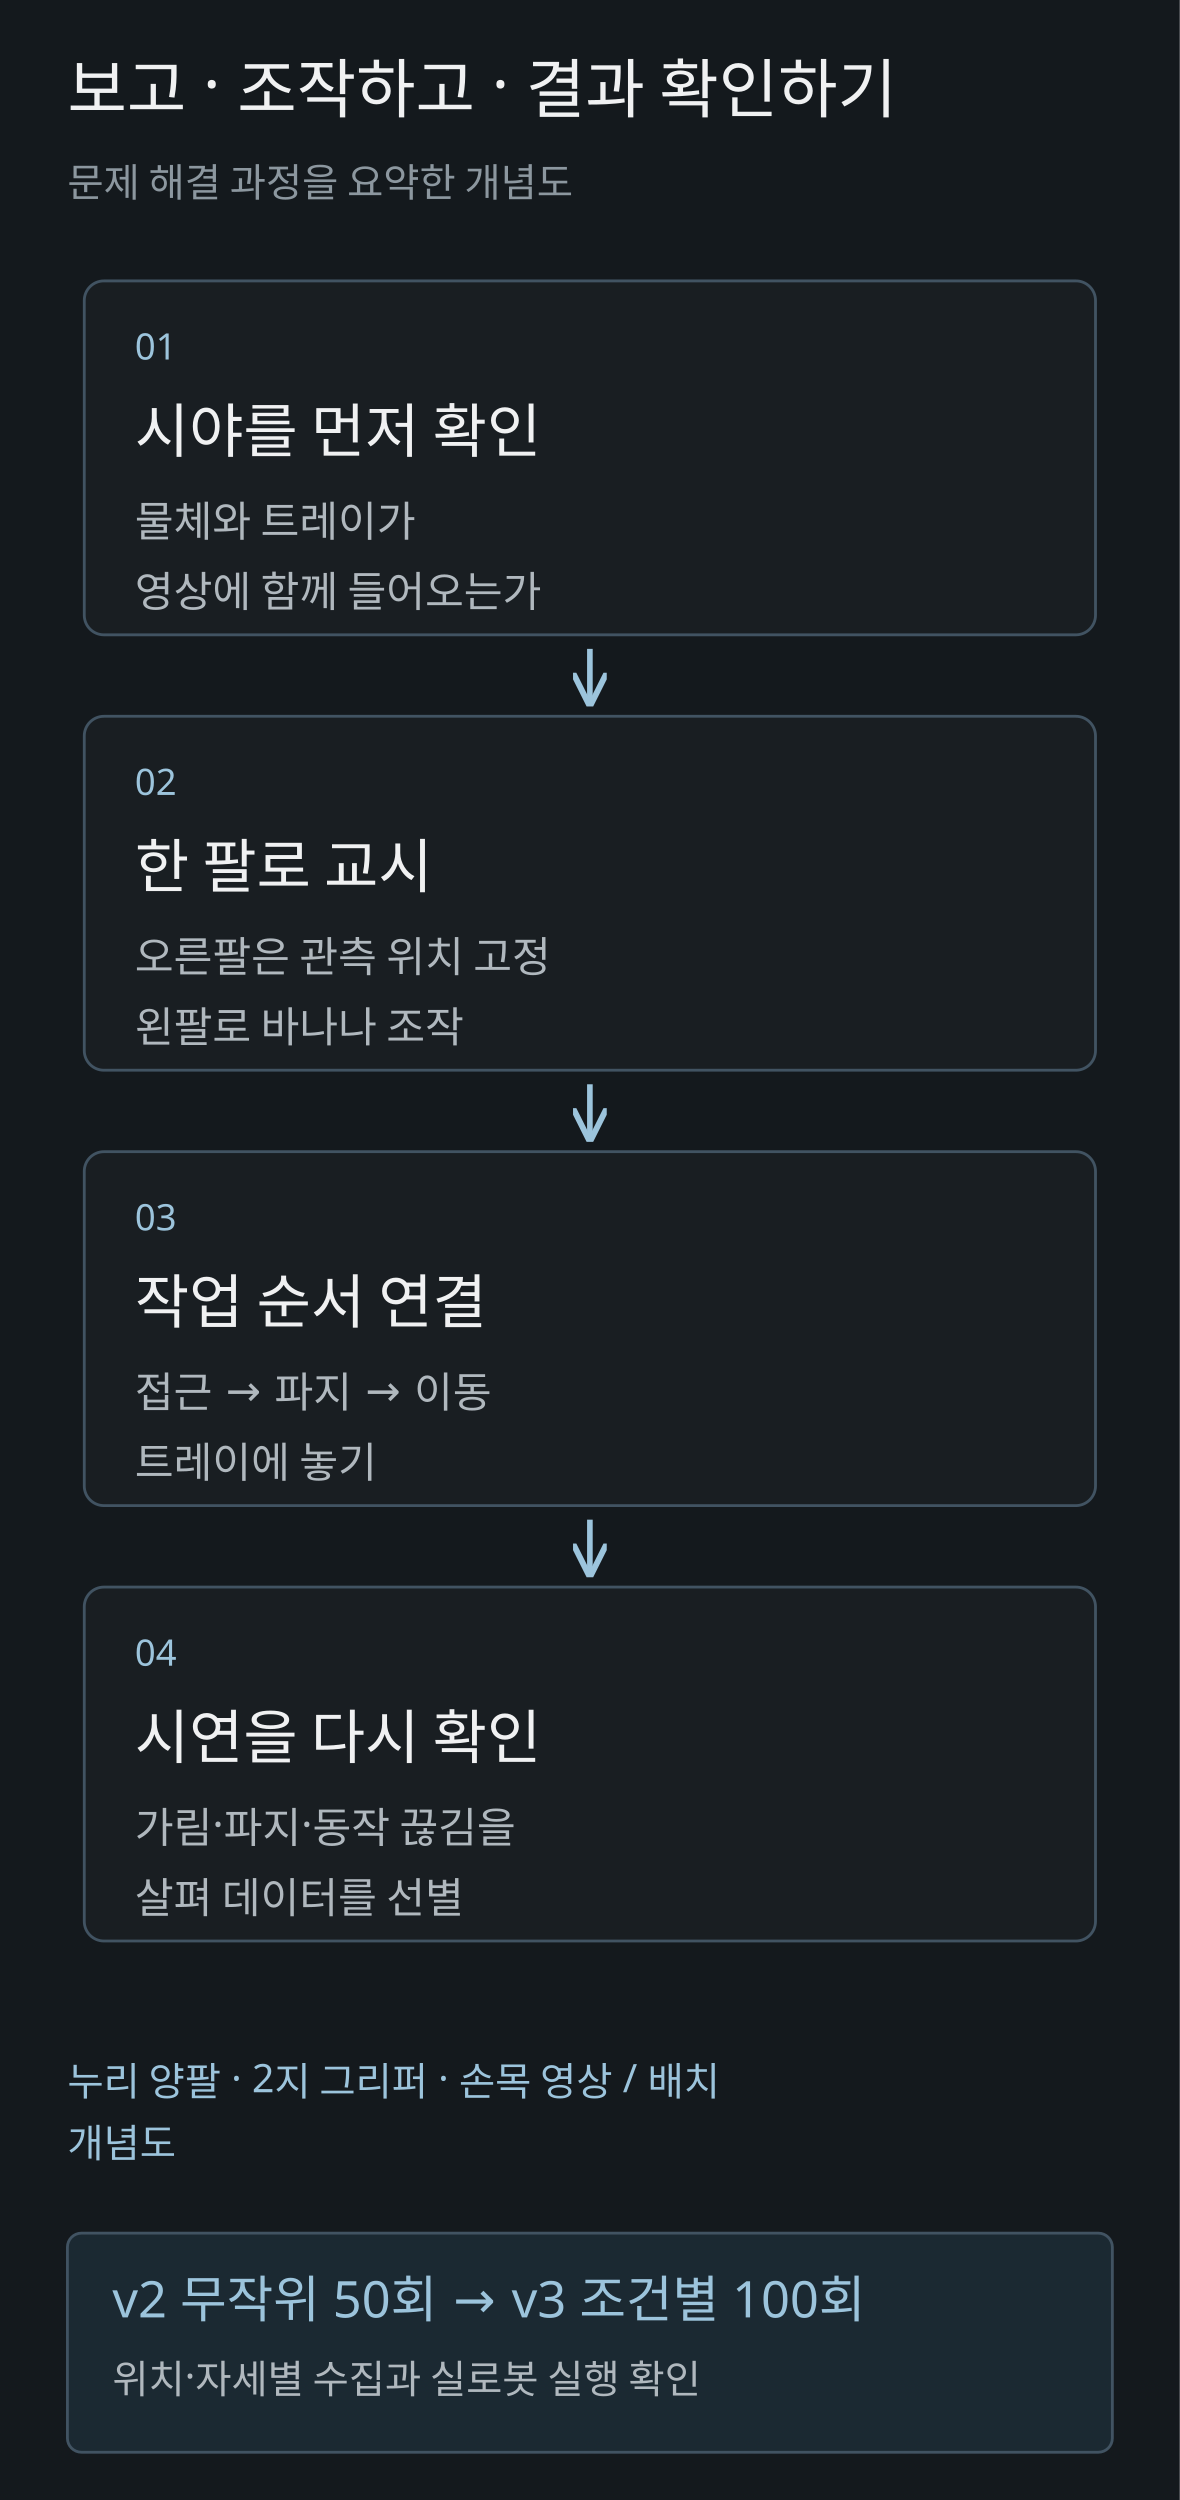
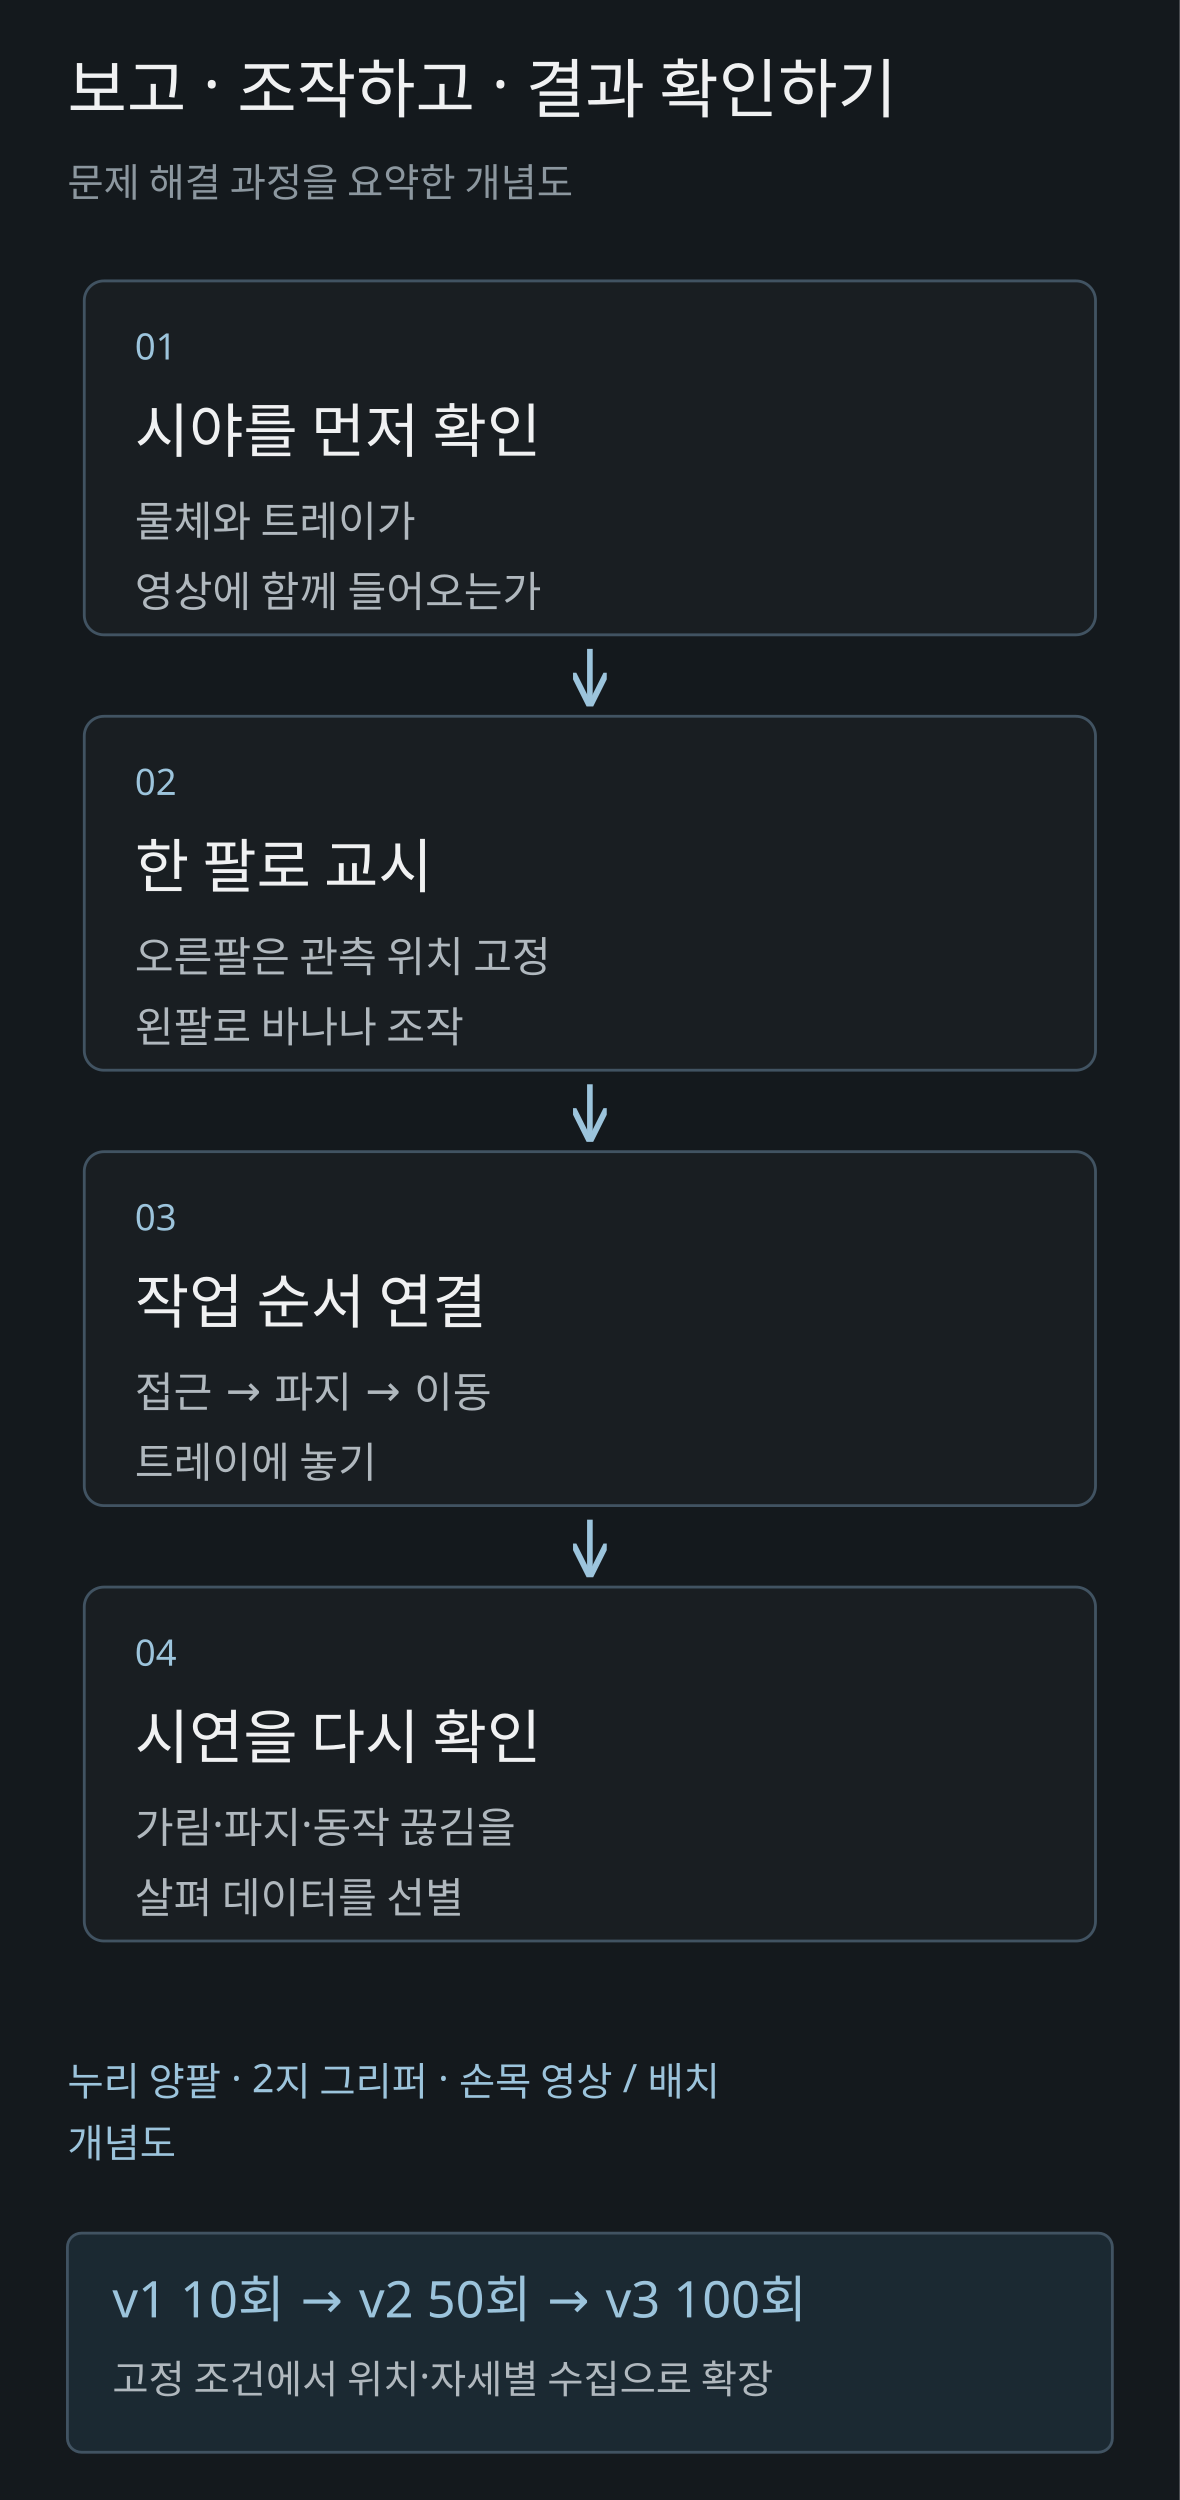
<svg xmlns="http://www.w3.org/2000/svg" viewBox="0 0 420 890" role="img" aria-labelledby="title">
  <defs>
    <marker id="arrow" viewBox="0 0 8 8" refX="7" refY="4" markerWidth="6" markerHeight="6" orient="auto">
      <path d="M0 0L8 4L0 8" fill="none" stroke="#9cc4dc" stroke-width="1.4" />
    </marker>
  </defs>
  <rect width="420" height="890" fill="#14191d" />
  <g font-family="Malgun Gothic,Pretendard,sans-serif">
    <text x="24" y="40" font-size="23" fill="#f0f1f2" text-anchor="start">보고 · 조작하고 · 결과 확인하기</text>
    <text x="24" y="70" font-size="14" fill="#8c979f" text-anchor="start">문제 해결 과정을 요약한 개념도</text>
    <rect x="30" y="100" width="360" height="126" rx="7" fill="#191e22" stroke="#415362" />
    <text x="48" y="128" font-size="13" fill="#9cc4dc" text-anchor="start">01</text>
    <text x="48" y="161" font-size="21" fill="#f0f1f2" text-anchor="start">시야를 먼저 확인</text>
    <text x="48" y="191" font-size="15" fill="#b0b8be" text-anchor="start">물체와 트레이가</text>
    <text x="48" y="216" font-size="15" fill="#b0b8be" text-anchor="start">영상에 함께 들어오는가</text>
    <path d="M210 231L210 250" fill="none" stroke="#9cc4dc" stroke-width="2" marker-end="url(#arrow)" />
    <rect x="30" y="255" width="360" height="126" rx="7" fill="#191e22" stroke="#415362" />
    <text x="48" y="283" font-size="13" fill="#9cc4dc" text-anchor="start">02</text>
    <text x="48" y="316" font-size="21" fill="#f0f1f2" text-anchor="start">한 팔로 교시</text>
    <text x="48" y="346" font-size="15" fill="#b0b8be" text-anchor="start">오른팔은 관측 위치 고정</text>
    <text x="48" y="371" font-size="15" fill="#b0b8be" text-anchor="start">왼팔로 바나나 조작</text>
    <path d="M210 386L210 405" fill="none" stroke="#9cc4dc" stroke-width="2" marker-end="url(#arrow)" />
    <rect x="30" y="410" width="360" height="126" rx="7" fill="#191e22" stroke="#415362" />
    <text x="48" y="438" font-size="13" fill="#9cc4dc" text-anchor="start">03</text>
    <text x="48" y="471" font-size="21" fill="#f0f1f2" text-anchor="start">작업 순서 연결</text>
    <text x="48" y="501" font-size="15" fill="#b0b8be" text-anchor="start">접근 → 파지 → 이동</text>
    <text x="48" y="526" font-size="15" fill="#b0b8be" text-anchor="start">트레이에 놓기</text>
    <path d="M210 541L210 560" fill="none" stroke="#9cc4dc" stroke-width="2" marker-end="url(#arrow)" />
    <rect x="30" y="565" width="360" height="126" rx="7" fill="#191e22" stroke="#415362" />
    <text x="48" y="593" font-size="13" fill="#9cc4dc" text-anchor="start">04</text>
    <text x="48" y="626" font-size="21" fill="#f0f1f2" text-anchor="start">시연을 다시 확인</text>
    <text x="48" y="656" font-size="15" fill="#b0b8be" text-anchor="start">가림·파지·동작 끊김을</text>
    <text x="48" y="681" font-size="15" fill="#b0b8be" text-anchor="start">살펴 데이터를 선별</text>
    <text x="24" y="746" font-size="14" fill="#9cc4dc">누리 양팔 · 2지 그리퍼 · 손목 영상 / 배치</text>
    <text x="24" y="768" font-size="14" fill="#9cc4dc">개념도</text>
  </g>
  <g font-family="Malgun Gothic,Pretendard,sans-serif">
    <rect x="24" y="795" width="372" height="78" rx="5" fill="#1b2932" stroke="#415362" />
-     <text x="40" y="825" font-size="18" fill="#9cc4dc">v2 무작위 50회 → v3 조건별 100회</text>
-     <text x="40" y="852" font-size="14" fill="#b0b8be">위치·자세별 수집과 실로봇 실행 확인</text>
+     <text x="40" y="825" font-size="18" fill="#9cc4dc">v1 10회 → v2 50회 → v3 100회</text>
+     <text x="40" y="852" font-size="14" fill="#b0b8be">고정 조건에서 위치·자세별 수집으로 확장</text>
  </g>
</svg>
